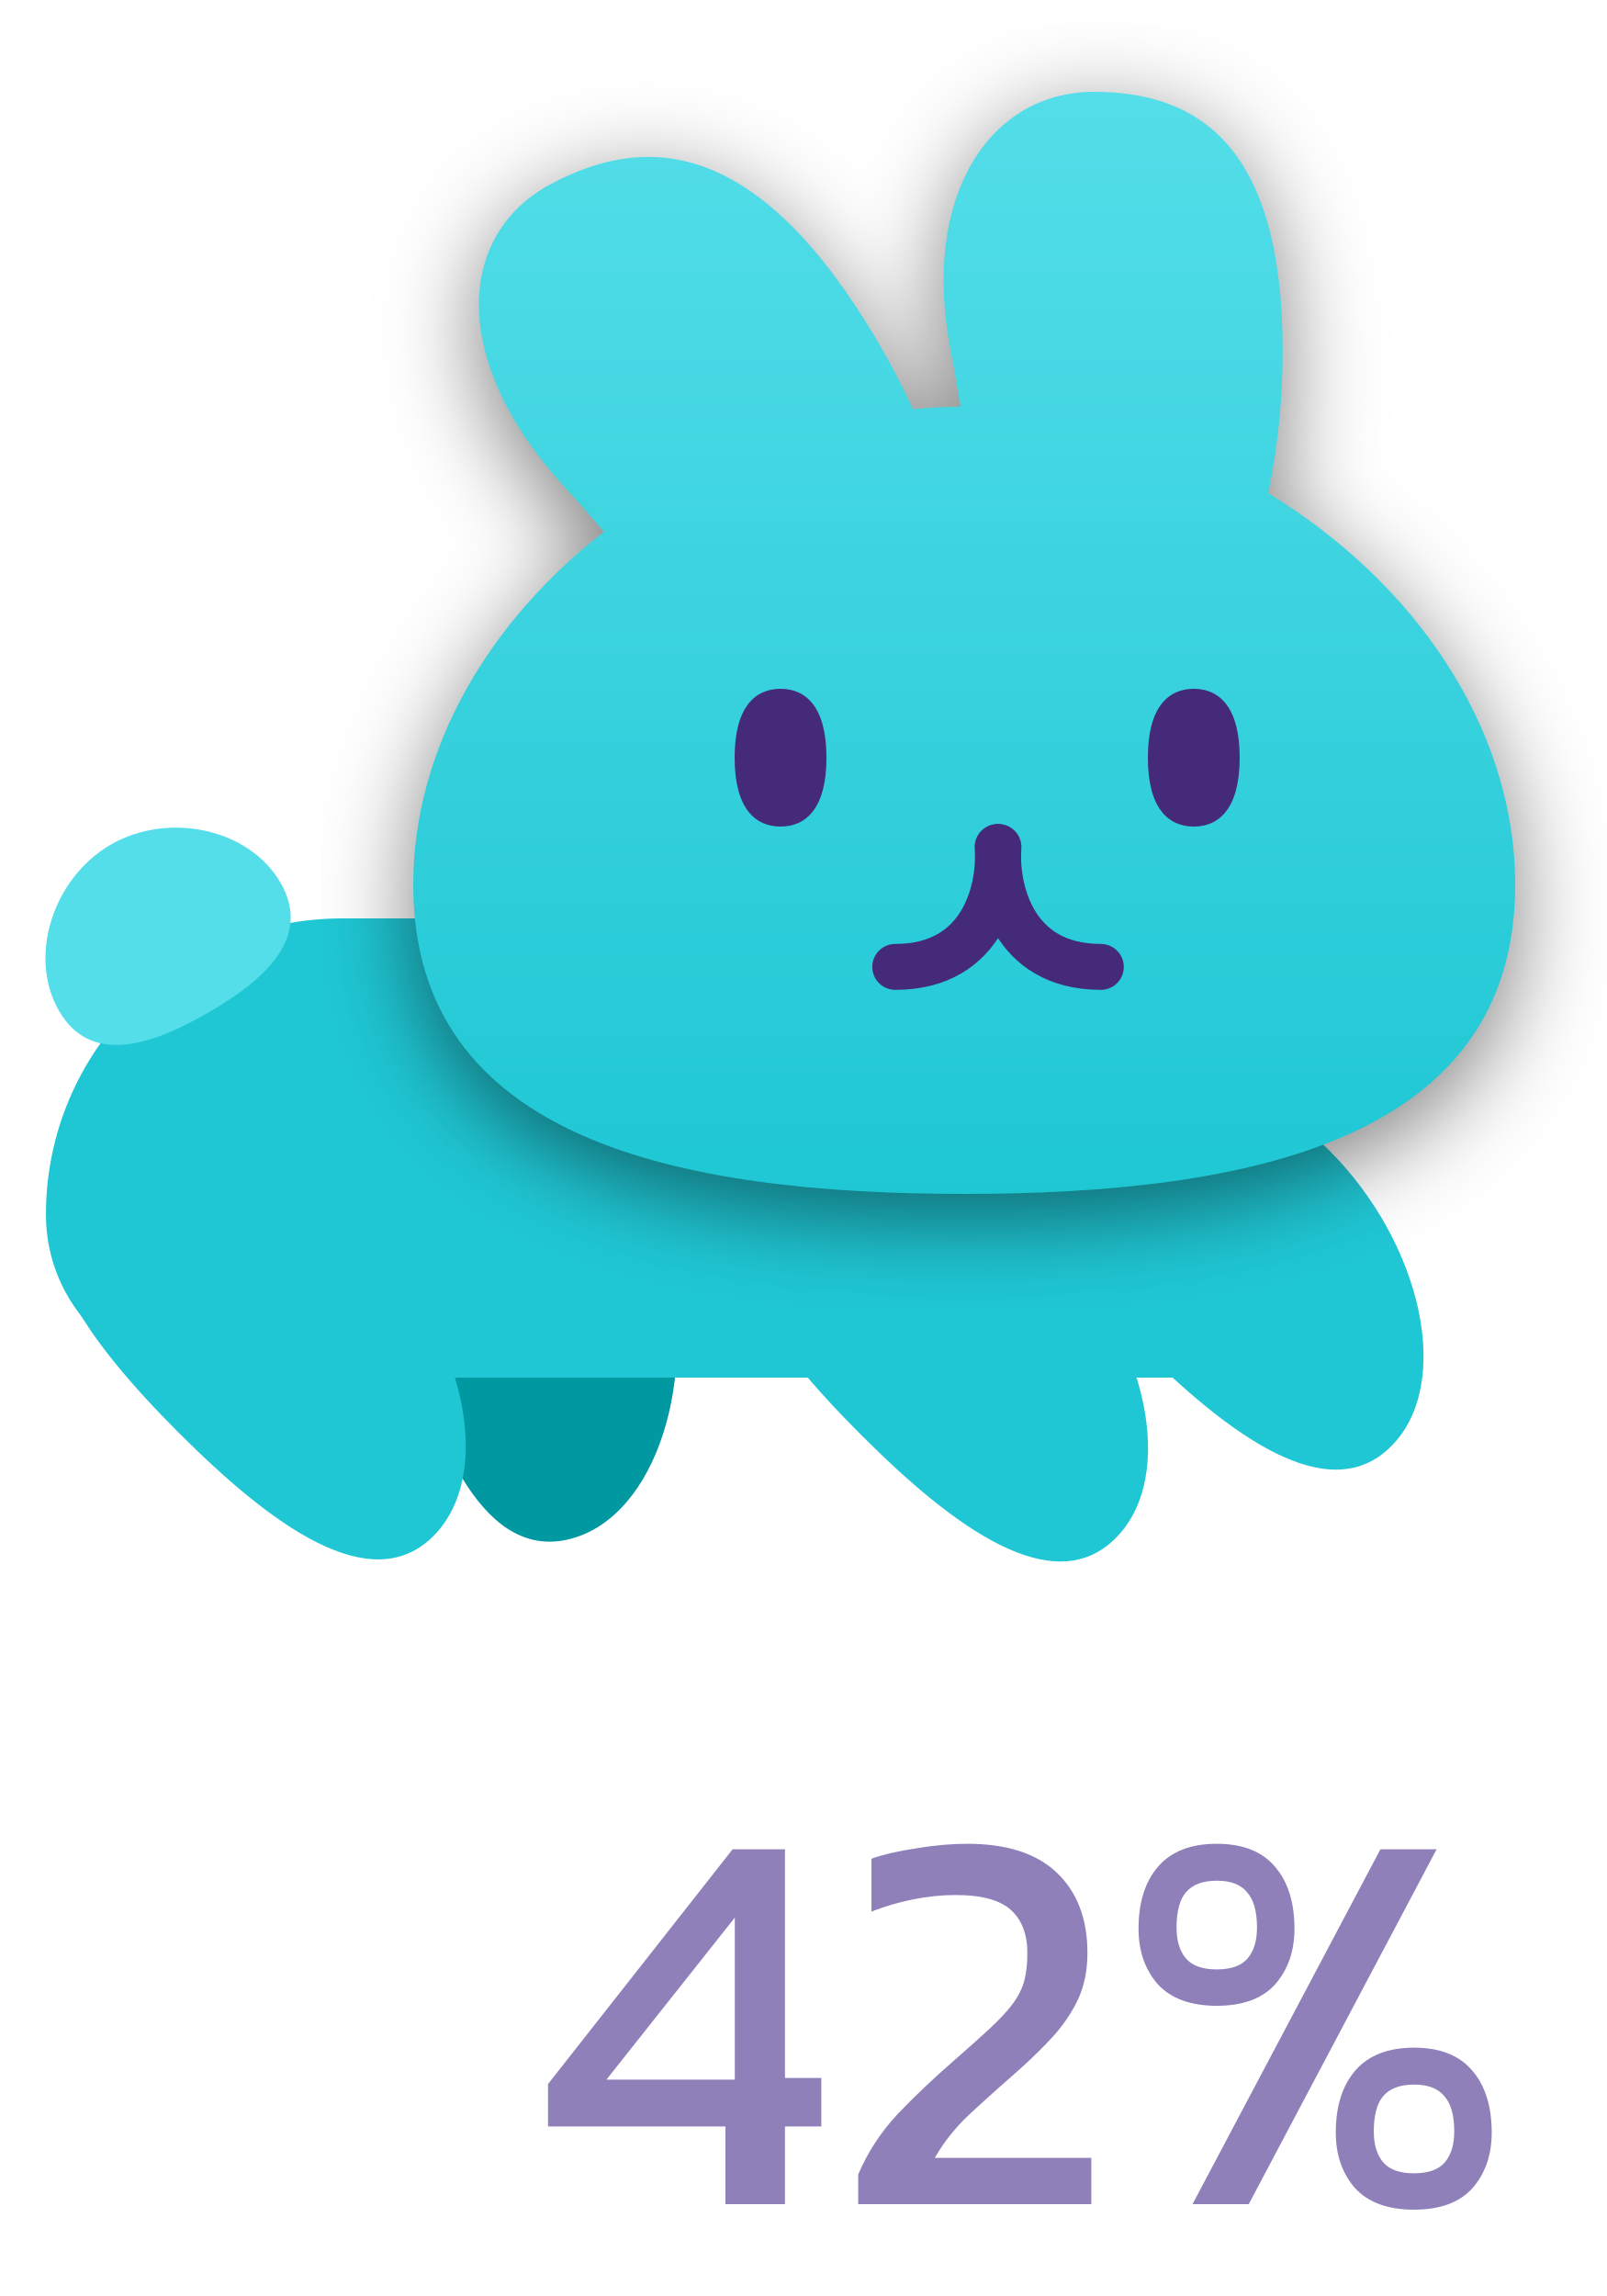
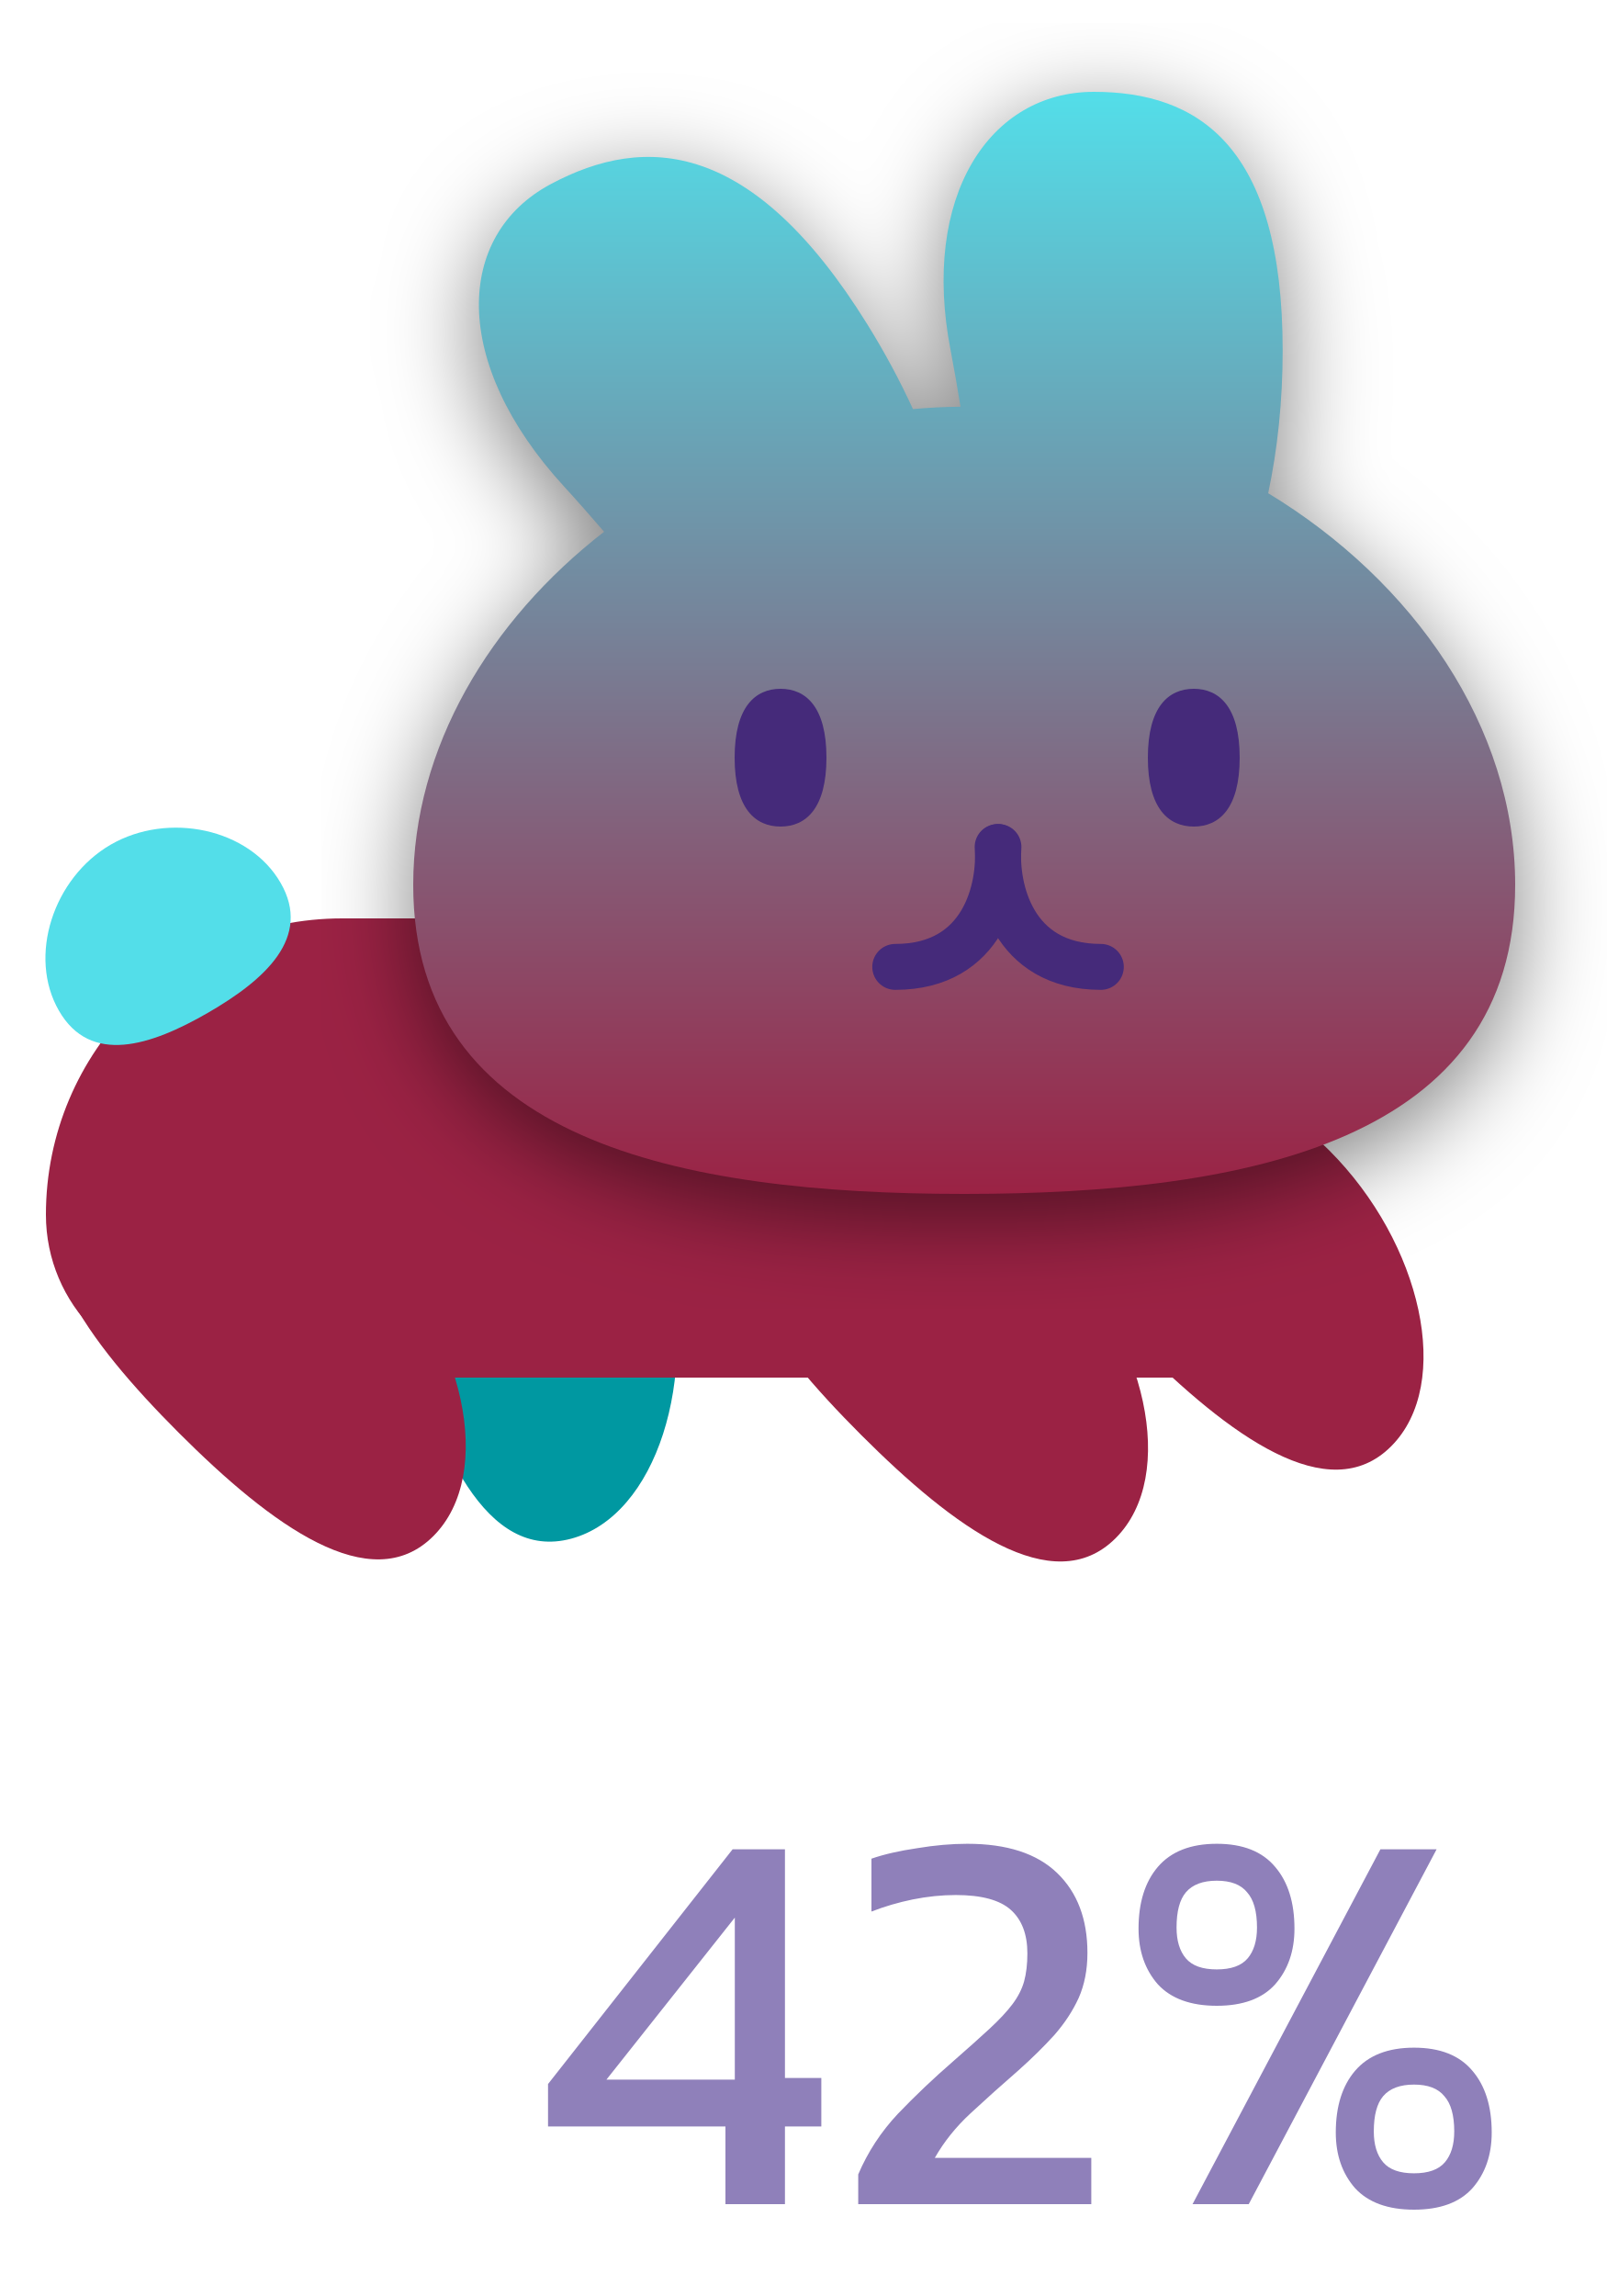
<svg xmlns="http://www.w3.org/2000/svg" width="35" height="50" viewBox="0 0 35 50" fill="none">
  <path d="M9.588 22.865C7.729 23.363 8.025 26.033 8.764 28.79C9.502 31.546 10.581 34.006 12.44 33.508C14.299 33.01 15.233 30.01 14.495 27.254C13.756 24.498 11.447 22.367 9.588 22.865Z" fill="#0098A1" />
-   <path d="M1 26.452C1 22.889 3.888 20 7.452 20H13V30H4.548C2.589 30 1 28.411 1 26.452Z" fill="#1FC7D4" />
+   <path d="M1 26.452C1 22.889 3.888 20 7.452 20H13V30H4.548C2.589 30 1 28.411 1 26.452Z" fill="#9B2244" />
  <path d="M6.111 19.225C6.797 20.412 5.778 21.334 4.528 22.056C3.278 22.778 1.97 23.199 1.284 22.011C0.599 20.824 1.163 19.115 2.413 18.393C3.663 17.672 5.425 18.037 6.111 19.225Z" fill="#53DEE9" />
-   <path d="M1.647 25.66C0.286 27.021 1.878 29.185 3.895 31.203C5.913 33.221 8.077 34.812 9.438 33.452C10.799 32.091 10.108 29.025 8.091 27.008C6.073 24.99 3.007 24.299 1.647 25.66Z" fill="#1FC7D4" />
-   <rect width="1" height="10" transform="matrix(-1 0 0 1 14 20)" fill="#1FC7D4" />
-   <rect x="9" y="20" width="17" height="10" fill="#1FC7D4" />
-   <path d="M16.507 25.706C15.146 27.067 16.738 29.231 18.756 31.249C20.773 33.267 22.938 34.858 24.298 33.497C25.659 32.137 24.968 29.071 22.951 27.053C20.933 25.036 17.868 24.345 16.507 25.706Z" fill="#1FC7D4" />
-   <path d="M22.507 23.706C21.146 25.067 22.738 27.231 24.756 29.249C26.773 31.267 28.938 32.858 30.298 31.497C31.659 30.137 30.968 27.071 28.951 25.053C26.933 23.036 23.868 22.345 22.507 23.706Z" fill="#1FC7D4" />
+   <path d="M1.647 25.66C0.286 27.021 1.878 29.185 3.895 31.203C5.913 33.221 8.077 34.812 9.438 33.452C10.799 32.091 10.108 29.025 8.091 27.008C6.073 24.99 3.007 24.299 1.647 25.66Z" fill="#9B2244" />
+   <rect width="1" height="10" transform="matrix(-1 0 0 1 14 20)" fill="#9B2244" />
+   <rect x="9" y="20" width="17" height="10" fill="#9B2244" />
+   <path d="M16.507 25.706C15.146 27.067 16.738 29.231 18.756 31.249C20.773 33.267 22.938 34.858 24.298 33.497C25.659 32.137 24.968 29.071 22.951 27.053C20.933 25.036 17.868 24.345 16.507 25.706Z" fill="#9B2244" />
+   <path d="M22.507 23.706C21.146 25.067 22.738 27.231 24.756 29.249C26.773 31.267 28.938 32.858 30.298 31.497C31.659 30.137 30.968 27.071 28.951 25.053C26.933 23.036 23.868 22.345 22.507 23.706Z" fill="#9B2244" />
  <g filter="url(#filter0_d)">
    <path fill-rule="evenodd" clip-rule="evenodd" d="M20.705 7.634C20.781 8.027 20.852 8.438 20.919 8.857C20.573 8.86 20.227 8.877 19.884 8.909C19.603 8.295 19.269 7.672 18.884 7.053C16.396 3.051 14.062 2.901 11.989 4.013C9.915 5.124 9.811 7.896 12.283 10.592C12.57 10.905 12.863 11.238 13.157 11.58C10.66 13.516 9 16.291 9 19.27C9 24.829 14.785 26 21 26C27.215 26 33 24.829 33 19.27C33 15.828 30.784 12.658 27.621 10.741C27.824 9.785 27.936 8.735 27.936 7.634C27.936 3.172 26.095 2 23.824 2C21.553 2 20.051 4.271 20.705 7.634Z" fill="url(#paint0_linear_bunny_full)" />
  </g>
  <path d="M21.728 18.445C21.796 19.315 21.445 21.056 19.498 21.056" stroke="#452A7A" stroke-linecap="round" />
  <path d="M21.746 18.445C21.678 19.315 22.03 21.056 23.976 21.056" stroke="#452A7A" stroke-linecap="round" />
  <path d="M18 16.5C18 17.605 17.552 18 17 18C16.448 18 16 17.605 16 16.5C16 15.395 16.448 15 17 15C17.552 15 18 15.395 18 16.5Z" fill="#452A7A" />
  <path d="M27 16.5C27 17.605 26.552 18 26 18C25.448 18 25 17.605 25 16.5C25 15.395 25.448 15 26 15C26.552 15 27 15.395 27 16.5Z" fill="#452A7A" />
  <path d="M15.8 48V46.308H11.936V45.384L15.956 40.272H17.096V45.252H17.888V46.308H17.096V48H15.8ZM13.208 45.288H16.004V41.76L13.208 45.288ZM18.692 48V47.352C18.9 46.864 19.188 46.424 19.556 46.032C19.932 45.64 20.332 45.26 20.756 44.892C21.076 44.612 21.34 44.376 21.548 44.184C21.764 43.984 21.932 43.804 22.052 43.644C22.172 43.484 22.256 43.32 22.304 43.152C22.352 42.976 22.376 42.772 22.376 42.54C22.376 42.124 22.256 41.808 22.016 41.592C21.776 41.376 21.376 41.268 20.816 41.268C20.512 41.268 20.2 41.3 19.88 41.364C19.568 41.428 19.268 41.516 18.98 41.628V40.476C19.26 40.38 19.592 40.304 19.976 40.248C20.36 40.184 20.724 40.152 21.068 40.152C21.932 40.152 22.584 40.364 23.024 40.788C23.464 41.212 23.684 41.792 23.684 42.528C23.684 42.896 23.62 43.224 23.492 43.512C23.364 43.792 23.188 44.06 22.964 44.316C22.74 44.564 22.48 44.82 22.184 45.084C21.816 45.404 21.468 45.716 21.14 46.02C20.82 46.316 20.56 46.64 20.36 46.992H23.768V48H18.692ZM26.501 43.68C25.933 43.68 25.505 43.524 25.217 43.212C24.937 42.892 24.797 42.488 24.797 42C24.797 41.432 24.937 40.984 25.217 40.656C25.505 40.32 25.933 40.152 26.501 40.152C27.069 40.152 27.493 40.32 27.773 40.656C28.053 40.984 28.193 41.432 28.193 42C28.193 42.488 28.053 42.892 27.773 43.212C27.493 43.524 27.069 43.68 26.501 43.68ZM25.973 48L30.065 40.272H31.289L27.197 48H25.973ZM26.501 42.888C26.813 42.888 27.037 42.808 27.173 42.648C27.309 42.488 27.377 42.264 27.377 41.976C27.377 41.624 27.305 41.368 27.161 41.208C27.025 41.04 26.805 40.956 26.501 40.956C26.197 40.956 25.973 41.04 25.829 41.208C25.693 41.368 25.625 41.624 25.625 41.976C25.625 42.264 25.693 42.488 25.829 42.648C25.965 42.808 26.189 42.888 26.501 42.888ZM30.797 48.12C30.229 48.12 29.801 47.964 29.513 47.652C29.233 47.332 29.093 46.928 29.093 46.44C29.093 45.872 29.233 45.424 29.513 45.096C29.801 44.76 30.229 44.592 30.797 44.592C31.365 44.592 31.789 44.76 32.069 45.096C32.349 45.424 32.489 45.872 32.489 46.44C32.489 46.928 32.349 47.332 32.069 47.652C31.789 47.964 31.365 48.12 30.797 48.12ZM30.797 47.328C31.109 47.328 31.333 47.248 31.469 47.088C31.605 46.928 31.673 46.704 31.673 46.416C31.673 46.064 31.601 45.808 31.457 45.648C31.321 45.48 31.101 45.396 30.797 45.396C30.493 45.396 30.269 45.48 30.125 45.648C29.989 45.808 29.921 46.064 29.921 46.416C29.921 46.704 29.989 46.928 30.125 47.088C30.261 47.248 30.485 47.328 30.797 47.328Z" fill="#8F80BA" />
  <defs>
    <filter id="filter0_d" x="7" y="0.5" width="28" height="28" filterUnits="userSpaceOnUse" color-interpolation-filters="sRGB">
      <feFlood flood-opacity="0" result="BackgroundImageFix" />
      <feColorMatrix in="SourceAlpha" type="matrix" values="0 0 0 0 0 0 0 0 0 0 0 0 0 0 0 0 0 0 127 0" />
      <feOffset dy="0.5" />
      <feGaussianBlur stdDeviation="1" />
      <feColorMatrix type="matrix" values="0 0 0 0 0 0 0 0 0 0 0 0 0 0 0 0 0 0 0.5 0" />
      <feBlend mode="normal" in2="BackgroundImageFix" result="effect1_dropShadow" />
      <feBlend mode="normal" in="SourceGraphic" in2="effect1_dropShadow" result="shape" />
    </filter>
    <linearGradient id="paint0_linear_bunny_full" x1="21" y1="2" x2="21" y2="26" gradientUnits="userSpaceOnUse">
      <stop stop-color="#53DEE9" />
-       <stop offset="1" stop-color="#1FC7D4" />
+       <stop offset="1" stop-color="#9B2244" />
    </linearGradient>
  </defs>
</svg>
